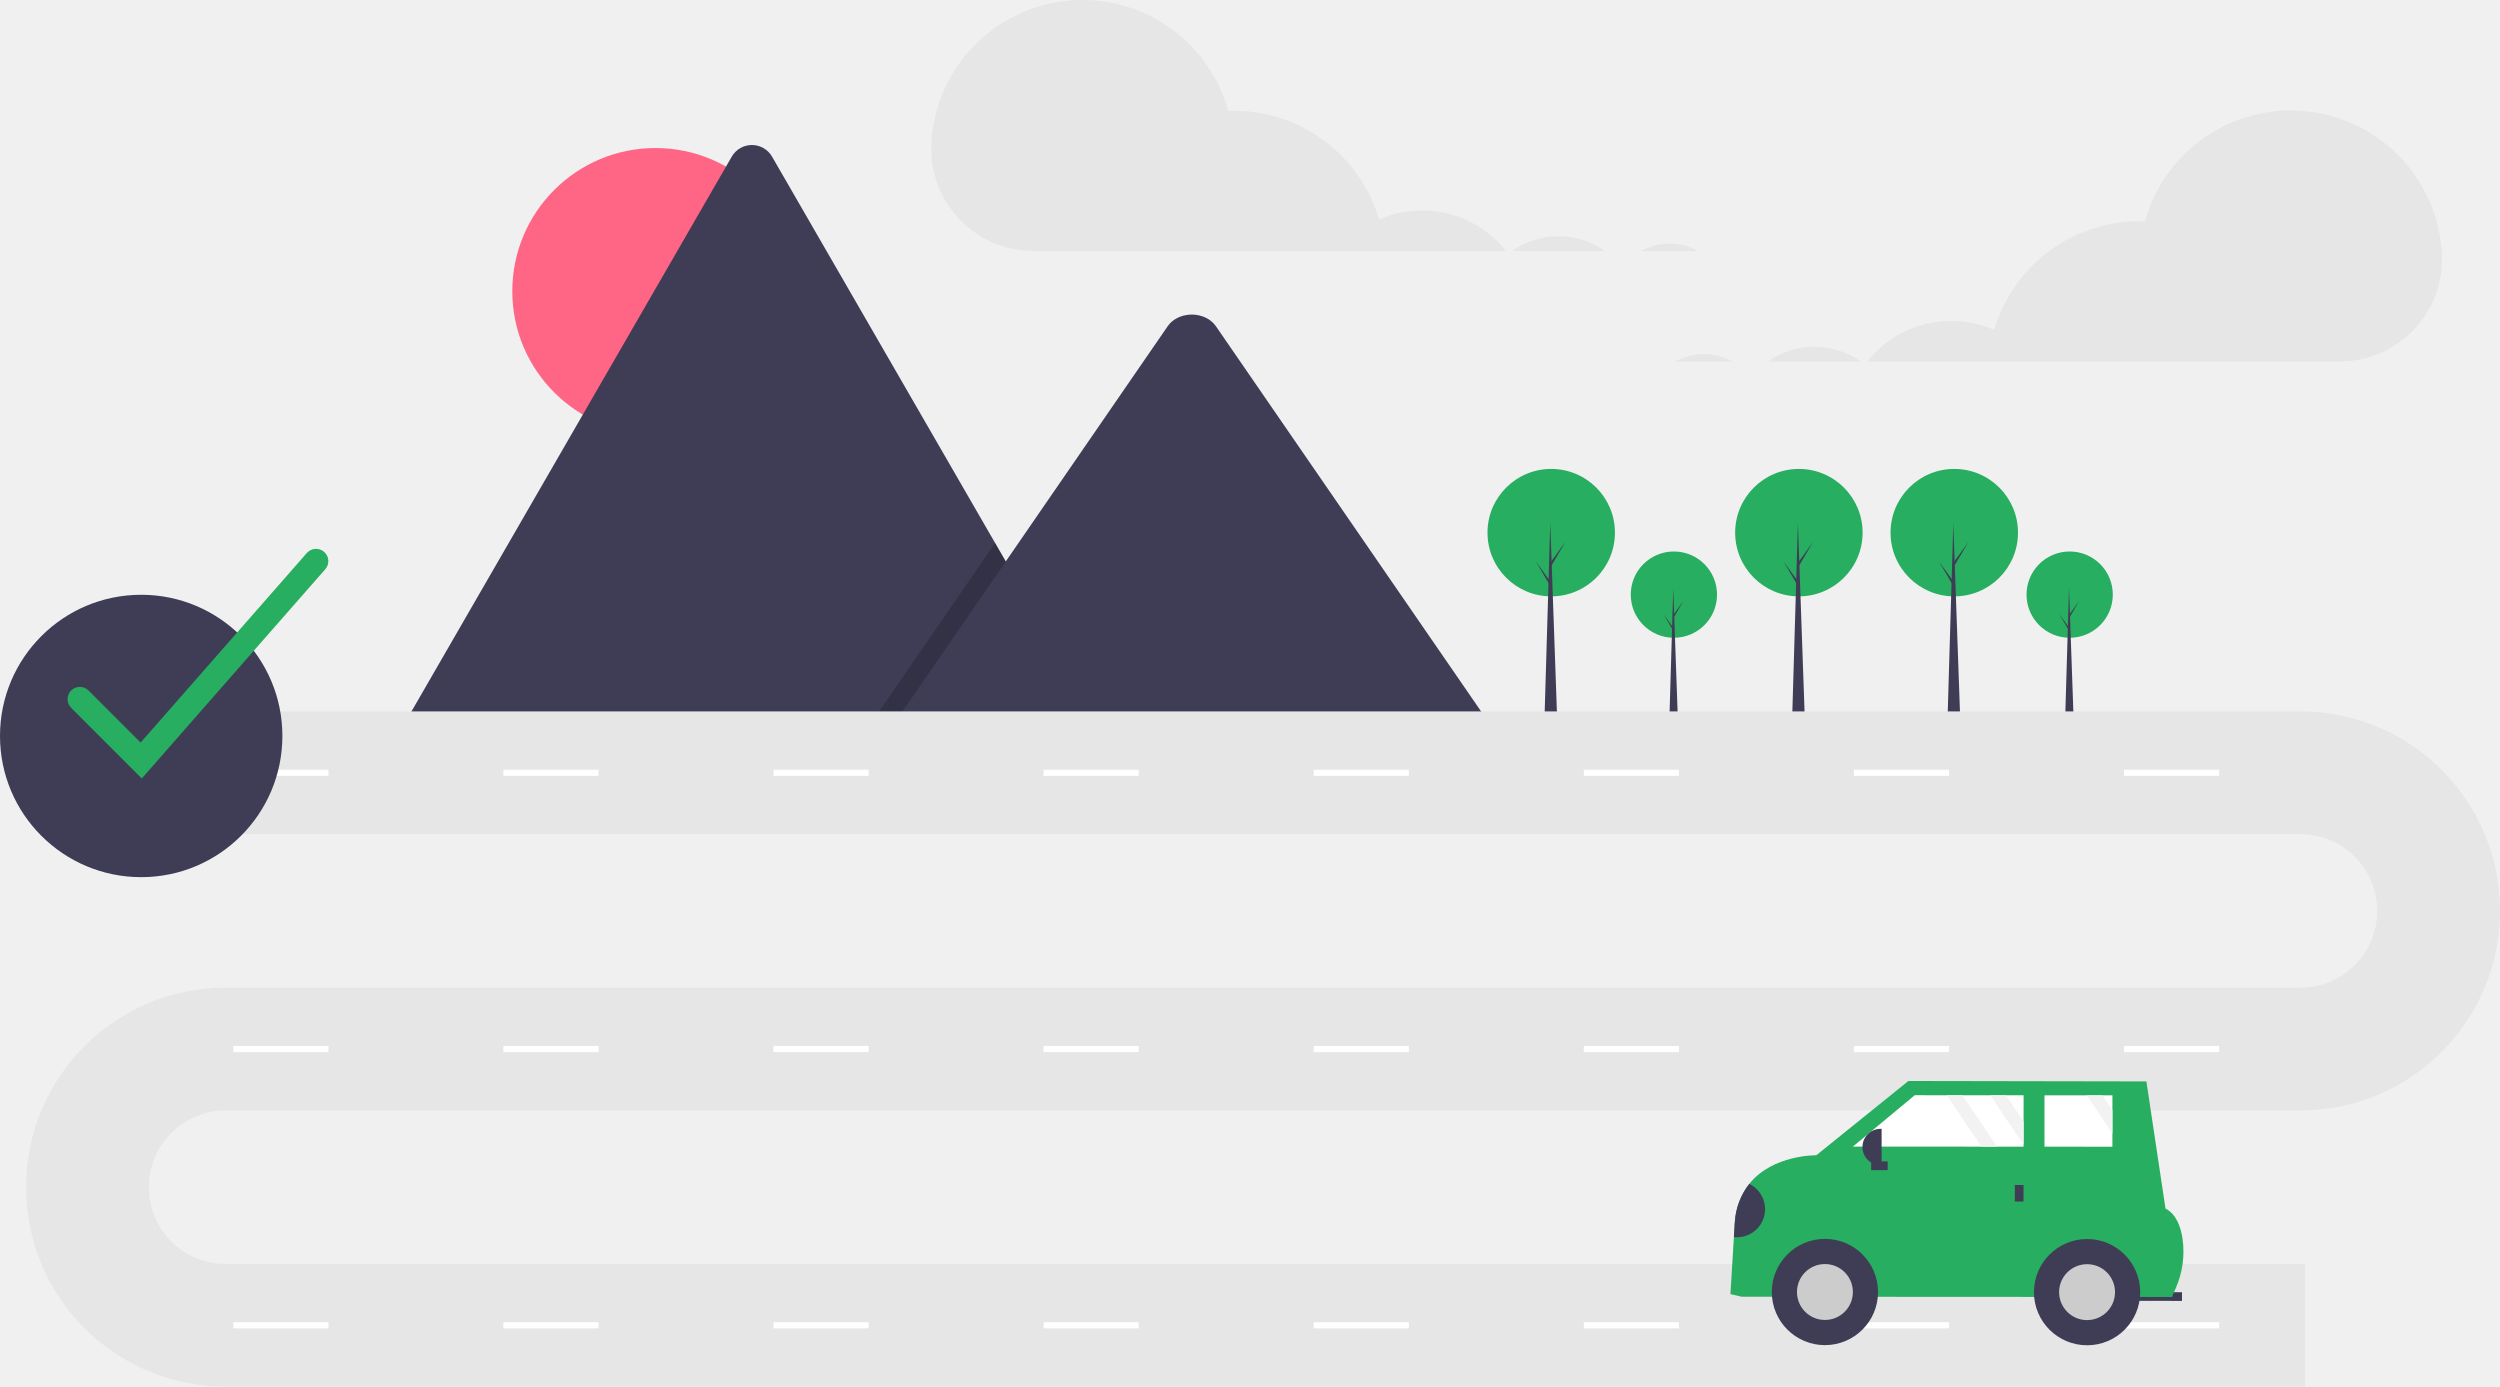
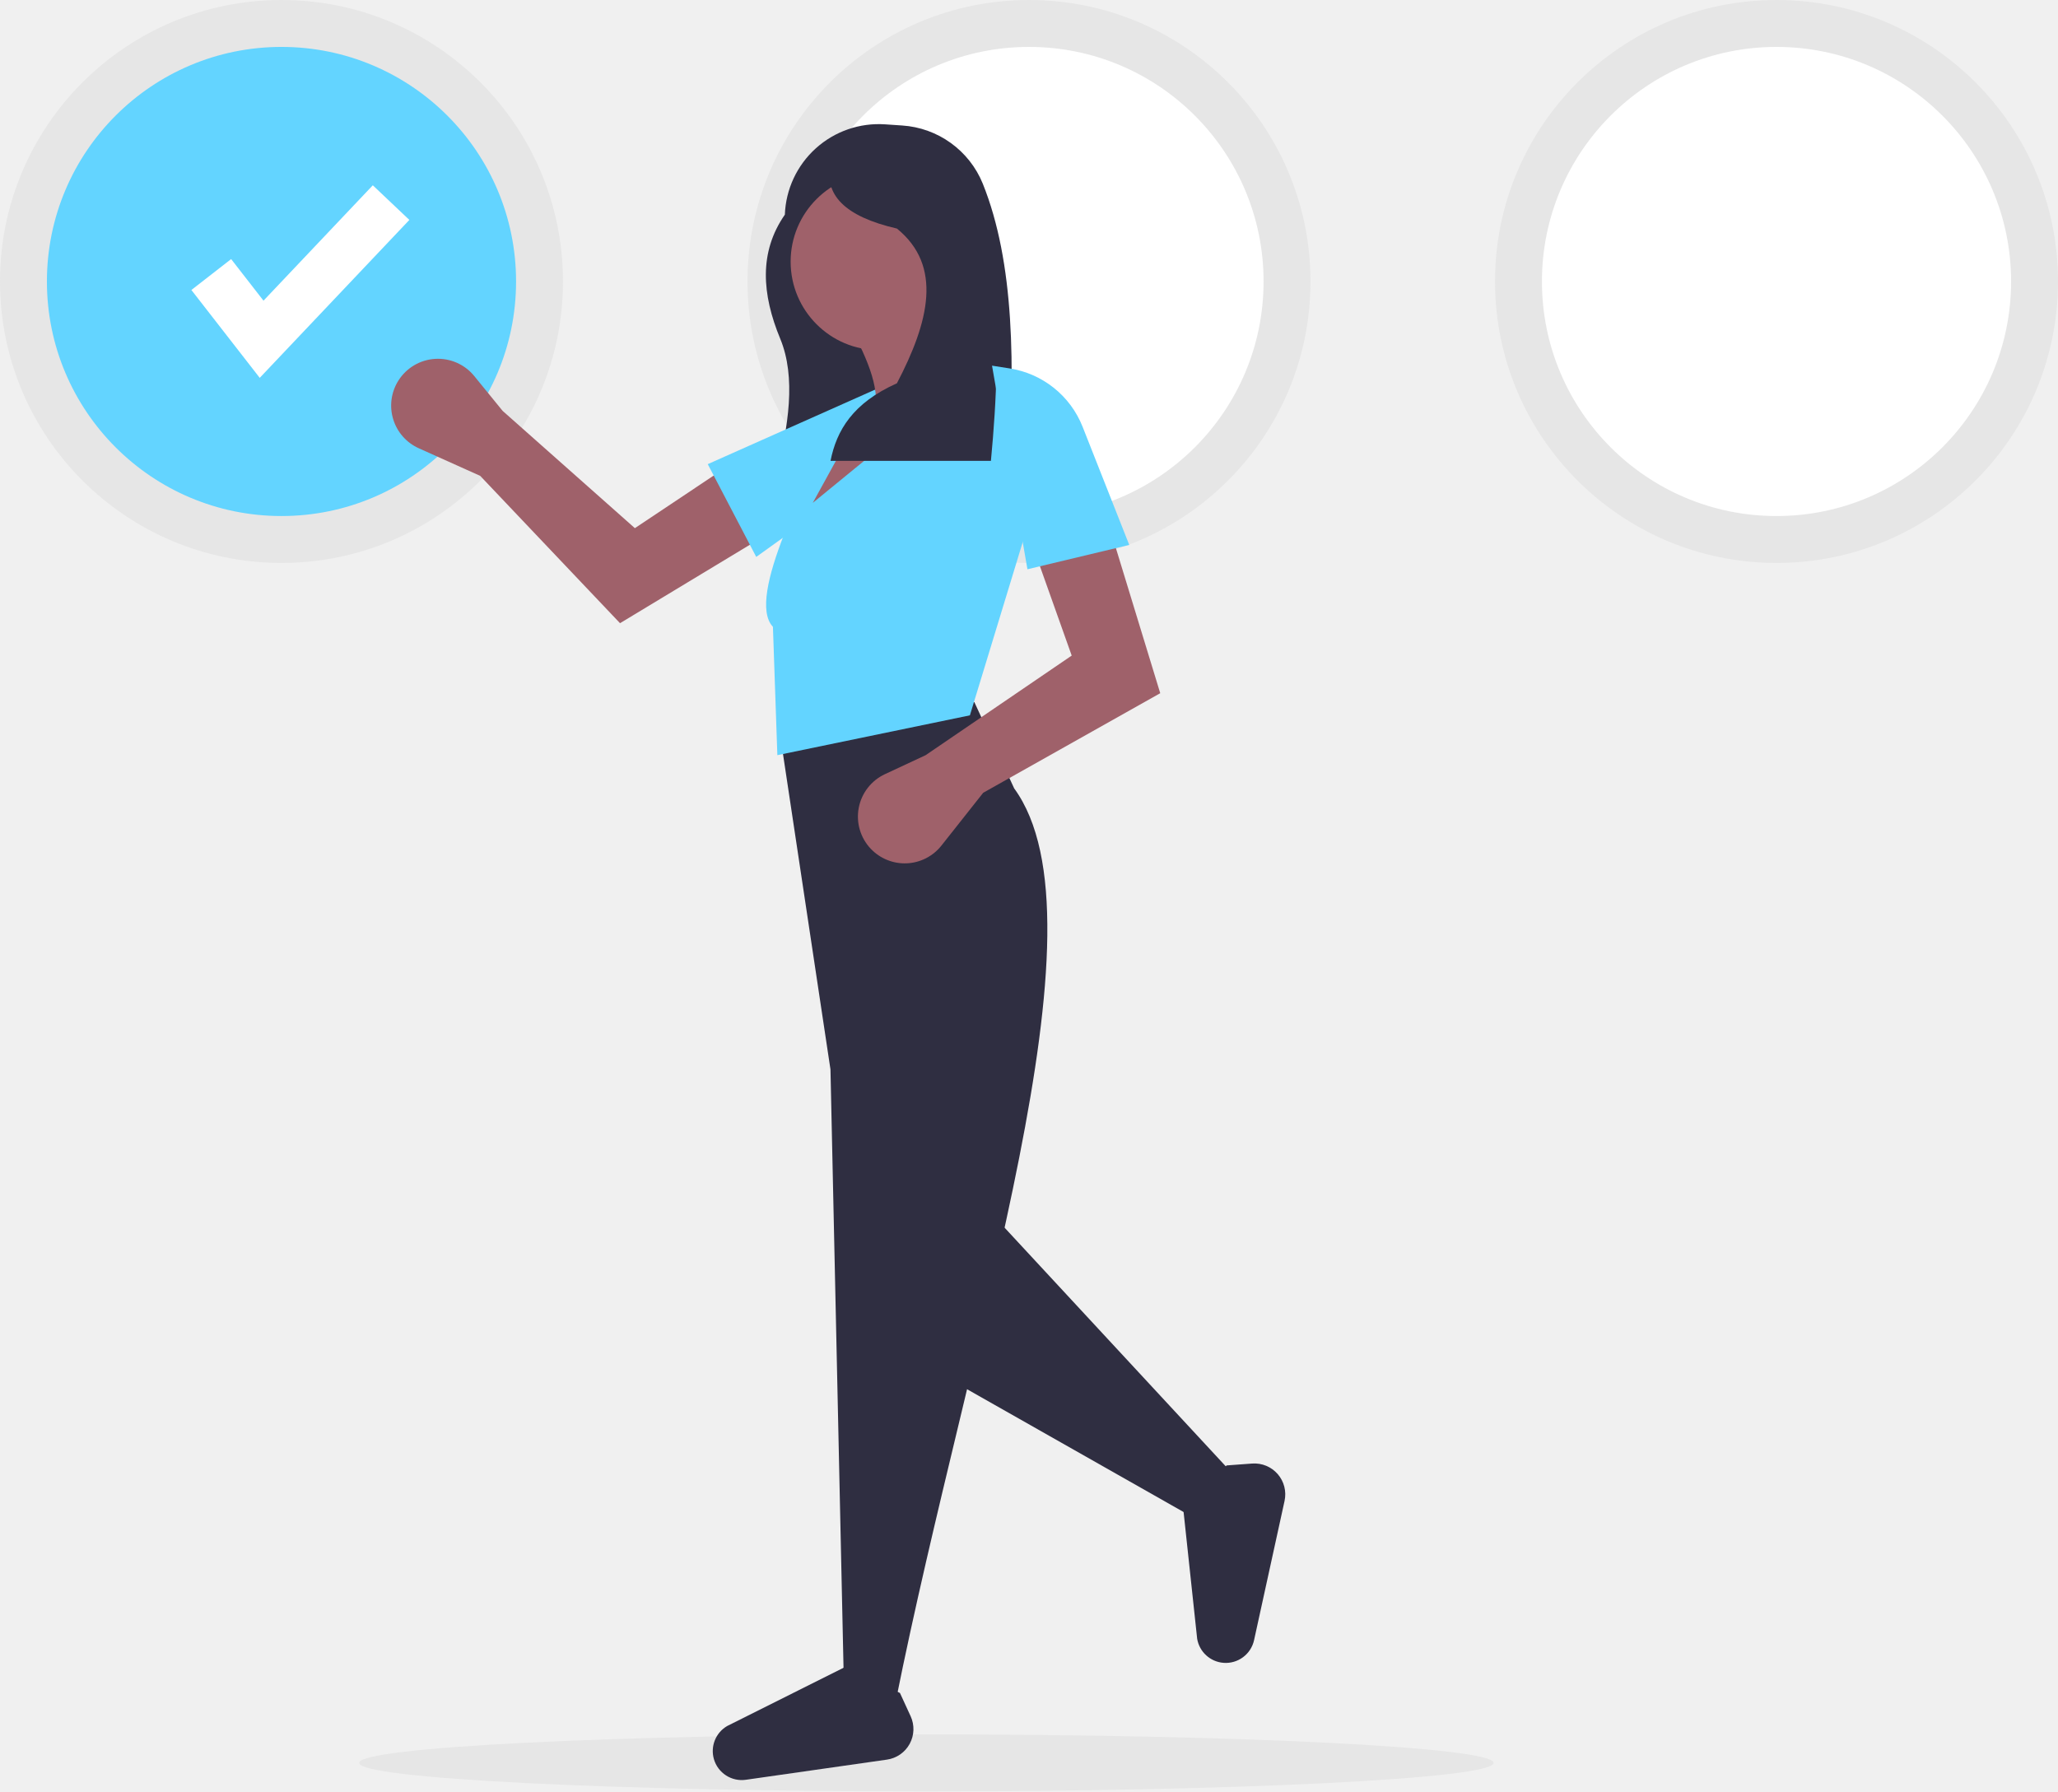
- <svg xmlns="http://www.w3.org/2000/svg" id="e0958169-61ce-49c9-8f2a-5e3a81fc50e8" data-name="Layer 1" width="886.351" height="491.631" viewBox="0 0 886.351 491.631">
-   <circle cx="232.396" cy="103.246" r="50.763" fill="#ff6584" />
-   <path d="M548.406,463.863H299.38a5.079,5.079,0,0,1-.931-.074L416.227,259.78a8.246,8.246,0,0,1,14.355,0L509.626,396.686l3.787,6.551Z" transform="translate(-156.8244 -204.1844)" fill="#3f3d56" />
-   <polygon points="391.582 259.678 306.558 259.678 348.296 199.052 351.3 194.685 352.802 192.502 356.589 199.052 391.582 259.678" opacity="0.2" />
-   <path d="M687.062,463.863H471.675l41.738-60.626,3.004-4.367,54.388-79.007c3.566-5.178,12.144-5.501,16.336-.977a9.83,9.83,0,0,1,.783.977Z" transform="translate(-156.8244 -204.1844)" fill="#3f3d56" />
-   <circle cx="593.463" cy="210.82" r="15.296" fill="#27ae60" />
-   <polygon points="594.938 256.894 591.805 256.894 593.233 208.516 594.938 256.894" fill="#3f3d56" />
-   <polygon points="593.509 217.685 596.873 213.031 593.463 218.837 593.095 218.192 593.509 217.685" fill="#3f3d56" />
-   <polygon points="593.141 222.384 589.777 217.731 593.187 223.536 593.555 222.891 593.141 222.384" fill="#3f3d56" />
-   <circle cx="733.78" cy="210.82" r="15.296" fill="#27ae60" />
-   <polygon points="735.254 256.894 732.121 256.894 733.55 208.516 735.254 256.894" fill="#3f3d56" />
-   <polygon points="733.826 217.685 737.19 213.031 733.78 218.837 733.411 218.192 733.826 217.685" fill="#3f3d56" />
-   <polygon points="733.458 222.384 730.094 217.731 733.504 223.536 733.872 222.891 733.458 222.384" fill="#3f3d56" />
-   <circle cx="637.775" cy="188.846" r="22.592" fill="#27ae60" />
-   <polygon points="639.952 256.894 635.325 256.894 637.434 185.444 639.952 256.894" fill="#3f3d56" />
-   <polygon points="637.843 198.985 642.81 192.113 637.775 200.687 637.23 199.734 637.843 198.985" fill="#3f3d56" />
-   <polygon points="637.298 205.926 632.331 199.054 637.366 207.627 637.911 206.675 637.298 205.926" fill="#3f3d56" />
-   <circle cx="692.868" cy="188.846" r="22.592" fill="#27ae60" />
-   <polygon points="695.046 256.894 690.419 256.894 692.528 185.444 695.046 256.894" fill="#3f3d56" />
-   <polygon points="692.936 198.985 697.904 192.113 692.868 200.687 692.324 199.734 692.936 198.985" fill="#3f3d56" />
-   <polygon points="692.392 205.926 687.424 199.054 692.46 207.627 693.004 206.675 692.392 205.926" fill="#3f3d56" />
-   <circle cx="549.969" cy="188.846" r="22.592" fill="#27ae60" />
-   <polygon points="552.146 256.894 547.519 256.894 549.629 185.444 552.146 256.894" fill="#3f3d56" />
-   <polygon points="550.037 198.985 555.004 192.113 549.969 200.687 549.425 199.734 550.037 198.985" fill="#3f3d56" />
-   <polygon points="549.493 205.926 544.525 199.054 549.561 207.627 550.105 206.675 549.493 205.926" fill="#3f3d56" />
-   <path d="M974.074,695.816H236.808a70.734,70.734,0,1,1,0-141.468H972.442a27.205,27.205,0,0,0,0-54.411H212.323v-43.529H972.442a70.734,70.734,0,1,1,0,141.468H236.808a27.205,27.205,0,1,0,0,54.411H974.074Z" transform="translate(-156.8244 -204.1844)" fill="#e6e6e6" />
-   <rect x="82.704" y="272.9" width="33.735" height="2.176" fill="#fff" />
-   <rect x="178.467" y="272.9" width="33.735" height="2.176" fill="#fff" />
-   <rect x="274.23" y="272.9" width="33.735" height="2.176" fill="#fff" />
-   <rect x="369.993" y="272.9" width="33.735" height="2.176" fill="#fff" />
-   <rect x="465.756" y="272.9" width="33.735" height="2.176" fill="#fff" />
-   <rect x="561.519" y="272.9" width="33.735" height="2.176" fill="#fff" />
-   <rect x="657.282" y="272.9" width="33.735" height="2.176" fill="#fff" />
-   <rect x="753.045" y="272.9" width="33.735" height="2.176" fill="#fff" />
-   <rect x="82.704" y="370.839" width="33.735" height="2.176" fill="#fff" />
-   <rect x="178.467" y="370.839" width="33.735" height="2.176" fill="#fff" />
-   <rect x="274.23" y="370.839" width="33.735" height="2.176" fill="#fff" />
-   <rect x="369.993" y="370.839" width="33.735" height="2.176" fill="#fff" />
-   <rect x="465.756" y="370.839" width="33.735" height="2.176" fill="#fff" />
-   <rect x="561.519" y="370.839" width="33.735" height="2.176" fill="#fff" />
-   <rect x="657.282" y="370.839" width="33.735" height="2.176" fill="#fff" />
-   <rect x="753.045" y="370.839" width="33.735" height="2.176" fill="#fff" />
-   <rect x="82.704" y="468.779" width="33.735" height="2.176" fill="#fff" />
-   <rect x="178.467" y="468.779" width="33.735" height="2.176" fill="#fff" />
-   <rect x="274.23" y="468.779" width="33.735" height="2.176" fill="#fff" />
-   <rect x="369.993" y="468.779" width="33.735" height="2.176" fill="#fff" />
-   <rect x="465.756" y="468.779" width="33.735" height="2.176" fill="#fff" />
-   <rect x="561.519" y="468.779" width="33.735" height="2.176" fill="#fff" />
-   <rect x="657.282" y="468.779" width="33.735" height="2.176" fill="#fff" />
-   <rect x="753.045" y="468.779" width="33.735" height="2.176" fill="#fff" />
-   <path d="M732.01,298.879a28.992,28.992,0,0,0-6.045-5.704h12.624A21.114,21.114,0,0,0,732.01,298.879Z" transform="translate(-156.8244 -204.1844)" fill="none" />
-   <path d="M690.743,293.176h2.176c-.468.328-.936.655-1.383,1.01C691.281,293.842,691.009,293.511,690.743,293.176Z" transform="translate(-156.8244 -204.1844)" fill="none" />
-   <path d="M748.692,290.559a20.833,20.833,0,0,1,10.129,2.617H738.589A20.742,20.742,0,0,1,748.692,290.559Z" transform="translate(-156.8244 -204.1844)" fill="#e6e6e6" />
-   <path d="M709.431,287.941a28.623,28.623,0,0,1,16.534,5.235H692.919A28.616,28.616,0,0,1,709.431,287.941Z" transform="translate(-156.8244 -204.1844)" fill="#e6e6e6" />
-   <path d="M487.036,254.807a53.656,53.656,0,0,1,105.274-11.313c.65-.023,1.3-.049,1.955-.049a53.669,53.669,0,0,1,51.482,38.538A37.92,37.92,0,0,1,690.743,293.176h-167.372a36.293,36.293,0,0,1-36.373-37.577Q487.014,255.204,487.036,254.807Z" transform="translate(-156.8244 -204.1844)" fill="#e6e6e6" />
-   <path d="M777.587,338.055a28.992,28.992,0,0,1,6.045-5.704H771.008A21.114,21.114,0,0,1,777.587,338.055Z" transform="translate(-156.8244 -204.1844)" fill="none" />
-   <path d="M818.854,332.352h-2.176c.468.328.936.655,1.383,1.01C818.316,333.018,818.588,332.687,818.854,332.352Z" transform="translate(-156.8244 -204.1844)" fill="none" />
-   <path d="M760.905,329.734a20.833,20.833,0,0,0-10.129,2.617h20.232A20.742,20.742,0,0,0,760.905,329.734Z" transform="translate(-156.8244 -204.1844)" fill="#e6e6e6" />
-   <path d="M800.166,327.117a28.623,28.623,0,0,0-16.534,5.235h33.046A28.616,28.616,0,0,0,800.166,327.117Z" transform="translate(-156.8244 -204.1844)" fill="#e6e6e6" />
-   <path d="M1022.561,293.983a53.656,53.656,0,0,0-105.274-11.313c-.65-.023-1.3-.049-1.955-.049a53.669,53.669,0,0,0-51.482,38.538A37.92,37.92,0,0,0,818.854,332.352H986.226a36.293,36.293,0,0,0,36.373-37.577Q1022.583,294.379,1022.561,293.983Z" transform="translate(-156.8244 -204.1844)" fill="#e6e6e6" />
-   <rect x="910.977" y="662.314" width="19.453" height="3.088" transform="translate(1684.227 1124.024) rotate(-179.9694)" fill="#3f3d56" />
-   <path d="M770.332,663.006l4.014.928,152.533.082,1.372-3.196a32.257,32.257,0,0,0,2.371-17.442c-.657-4.414-2.303-8.799-6.042-10.704L917.811,587.59l-84.389-.151L800.772,613.773s-15.401-.277-23.768,10.14a24.45,24.45,0,0,0-5.114,13.466l-.33,5.419Z" transform="translate(-156.8244 -204.1844)" fill="#27ae60" />
-   <circle cx="647.009" cy="458.067" r="18.835" fill="#3f3d56" />
-   <circle cx="647.009" cy="458.067" r="9.913" fill="#ccc" />
-   <circle cx="739.95" cy="458.117" r="18.835" fill="#3f3d56" />
-   <circle cx="739.95" cy="458.117" r="9.913" fill="#ccc" />
-   <polygon points="656.92 406.511 702.483 406.53 708.045 406.53 717.435 406.537 717.435 405.852 717.442 397.594 717.449 388.322 711.201 388.322 705.639 388.316 695.787 388.309 690.225 388.309 678.851 388.302 656.92 406.511" fill="#fff" />
-   <polygon points="724.849 406.544 748.929 406.557 748.935 401.832 748.935 393.574 748.942 388.342 745.416 388.342 739.854 388.335 724.856 388.329 724.849 406.544" fill="#fff" />
-   <rect x="871.165" y="624.31" width="3.088" height="5.867" transform="translate(1588.257 1050.768) rotate(-179.9694)" fill="#3f3d56" />
-   <rect x="821.612" y="614.557" width="3.088" height="5.867" transform="translate(1284.262 -409.5198) rotate(90.03063)" fill="#3f3d56" />
-   <path d="M817.138,604.397h.34a6.453,6.453,0,0,1,6.453,6.453v0a6.453,6.453,0,0,1-6.453,6.453h-.34a0,0,0,0,1,0,0V604.397A0,0,0,0,1,817.138,604.397Z" transform="translate(1483.919 1017.955) rotate(-179.9694)" fill="#3f3d56" />
-   <path d="M771.559,642.797a9.975,9.975,0,0,0,5.445-18.885,24.45,24.45,0,0,0-5.114,13.466Z" transform="translate(-156.8244 -204.1844)" fill="#3f3d56" />
-   <polygon points="705.639 388.316 717.435 405.852 717.442 397.594 711.201 388.322 705.639 388.316" fill="#f2f2f2" />
-   <polygon points="739.854 388.335 748.935 401.832 748.935 393.574 745.416 388.342 739.854 388.335" fill="#f2f2f2" />
-   <polygon points="690.225 388.309 702.483 406.53 708.045 406.53 695.787 388.309 690.225 388.309" fill="#f2f2f2" />
-   <circle cx="50.058" cy="260.93" r="50.058" fill="#3f3d56" />
-   <path d="M207.091,480.184l-25.051-25.051a4.353,4.353,0,0,1,6.156-6.156L206.674,467.455l58.964-67.239a4.353,4.353,0,0,1,6.545,5.74Z" transform="translate(-156.8244 -204.1844)" fill="#27ae60" />
+ <svg xmlns="http://www.w3.org/2000/svg" id="a43d4114-cd98-41f6-b9a0-b0700c71b140" data-name="Layer 1" width="722" height="628.508" viewBox="0 0 722 628.508">
+   <ellipse cx="325" cy="618.508" rx="199" ry="10" fill="#e6e6e6" />
+   <circle cx="98.754" cy="98.754" r="98.754" fill="#e6e6e6" />
+   <circle cx="98.754" cy="98.754" r="82.295" fill="#63d4ff" />
+   <circle cx="361" cy="98.754" r="98.754" fill="#e6e6e6" />
+   <circle cx="361" cy="98.754" r="82.295" fill="#fff" />
+   <circle cx="623.246" cy="98.754" r="98.754" fill="#e6e6e6" />
+   <circle cx="623.246" cy="98.754" r="82.295" fill="#fff" />
+   <polygon points="91.121 132.566 67.146 101.741 81.088 90.896 92.44 105.492 130.789 65.011 143.612 77.16 91.121 132.566" fill="#fff" />
+   <path d="M512.744,254.637c-6.485-15.664-7.538-30.447,1.604-43.579h0v0a32.975,32.975,0,0,1,35.175-31.687l5.961.403a32.846,32.846,0,0,1,28.291,20.386c11.115,27.568,11.465,64.207,8.691,103.478H510.94C515.782,285.273,518.268,268.036,512.744,254.637Z" transform="translate(-239 -135.7462)" fill="#2f2e41" />
+   <path d="M407.462,302.696l-21.544-9.678a16.418,16.418,0,0,1-7.14-23.765l0,0a16.418,16.418,0,0,1,26.598-1.579l9.953,12.221,46.402,41.154,30.845-20.584,13.98,23.702-50.035,30.224Z" transform="translate(-239 -135.7462)" fill="#9f616a" />
+   <path d="M504.309,331.138l-17.009-32.547,66.232-29.501.573,6.226a33.008,33.008,0,0,1-13.615,29.838Z" transform="translate(-239 -135.7462)" fill="#63d4ff" />
+   <path d="M590.137,267.146l-67.55,55.904-3.882-5.435,18.635-33.387,8.541-3.882c2.046-8.67-3.178-20.296-10.094-32.61l32.61-4.659C569.971,253.653,577.138,261.712,590.137,267.146Z" transform="translate(-239 -135.7462)" fill="#9f616a" />
+   <polygon points="432.663 517.291 421.405 533.984 331.726 483.127 344.149 421.789 432.663 517.291" fill="#2f2e41" />
+   <path d="M553.256,732.622l-18.246-8.153L530.351,510.949,512.881,394.871l67.938-12.811,13.976,30.281C629.141,459.446,579.073,603.779,553.256,732.622Z" transform="translate(-239 -135.7462)" fill="#2f2e41" />
+   <path d="M554.727,729.721l3.744,8.148a10.824,10.824,0,0,1-8.305,15.235l-49.498,7.071a10.173,10.173,0,0,1-11.22-7.276h0a10.173,10.173,0,0,1,4.67-11.59l41.583-20.813Z" transform="translate(-239 -135.7462)" fill="#2f2e41" />
+   <path d="M669.346,649.883l8.943-.656a10.824,10.824,0,0,1,11.366,13.11l-10.693,48.844a10.173,10.173,0,0,1-10.741,7.965h0a10.173,10.173,0,0,1-9.224-8.43l-4.949-46.237Z" transform="translate(-239 -135.7462)" fill="#2f2e41" />
+   <circle cx="308.433" cy="91.802" r="31.058" fill="#9f616a" />
+   <path d="M579.267,386.718l-67.55,13.976-1.553-45.034c-9.781-10.356,13.032-51.831,20.964-71.432l10.094-3.106-17.082,31.058,59.786-48.916,11.647,3.106,3.106,56.68Z" transform="translate(-239 -135.7462)" fill="#63d4ff" />
+   <path d="M583.925,413.894l-14.649,18.526a16.418,16.418,0,0,1-24.789,1.117l0,0a16.418,16.418,0,0,1,4.968-26.177l14.283-6.665,51.245-34.94-12.423-34.94,26.399-7.764,17.082,55.904Z" transform="translate(-239 -135.7462)" fill="#9f616a" />
+   <path d="M586.642,297.428h-56.269c2.114-10.636,7.782-20.285,23.284-27.203,11.303-21.603,16.132-41.197,0-54.29-18.427-4.245-25.563-11.953-23.284-22.55l32.985-5.435C590.485,212.108,590.795,253.347,586.642,297.428Z" transform="translate(-239 -135.7462)" fill="#2f2e41" />
+   <path d="M635.17,326.932l-35.716,8.541-12.423-71.432,6.177.965A33.008,33.008,0,0,1,618.815,285.499Z" transform="translate(-239 -135.7462)" fill="#63d4ff" />
</svg>
